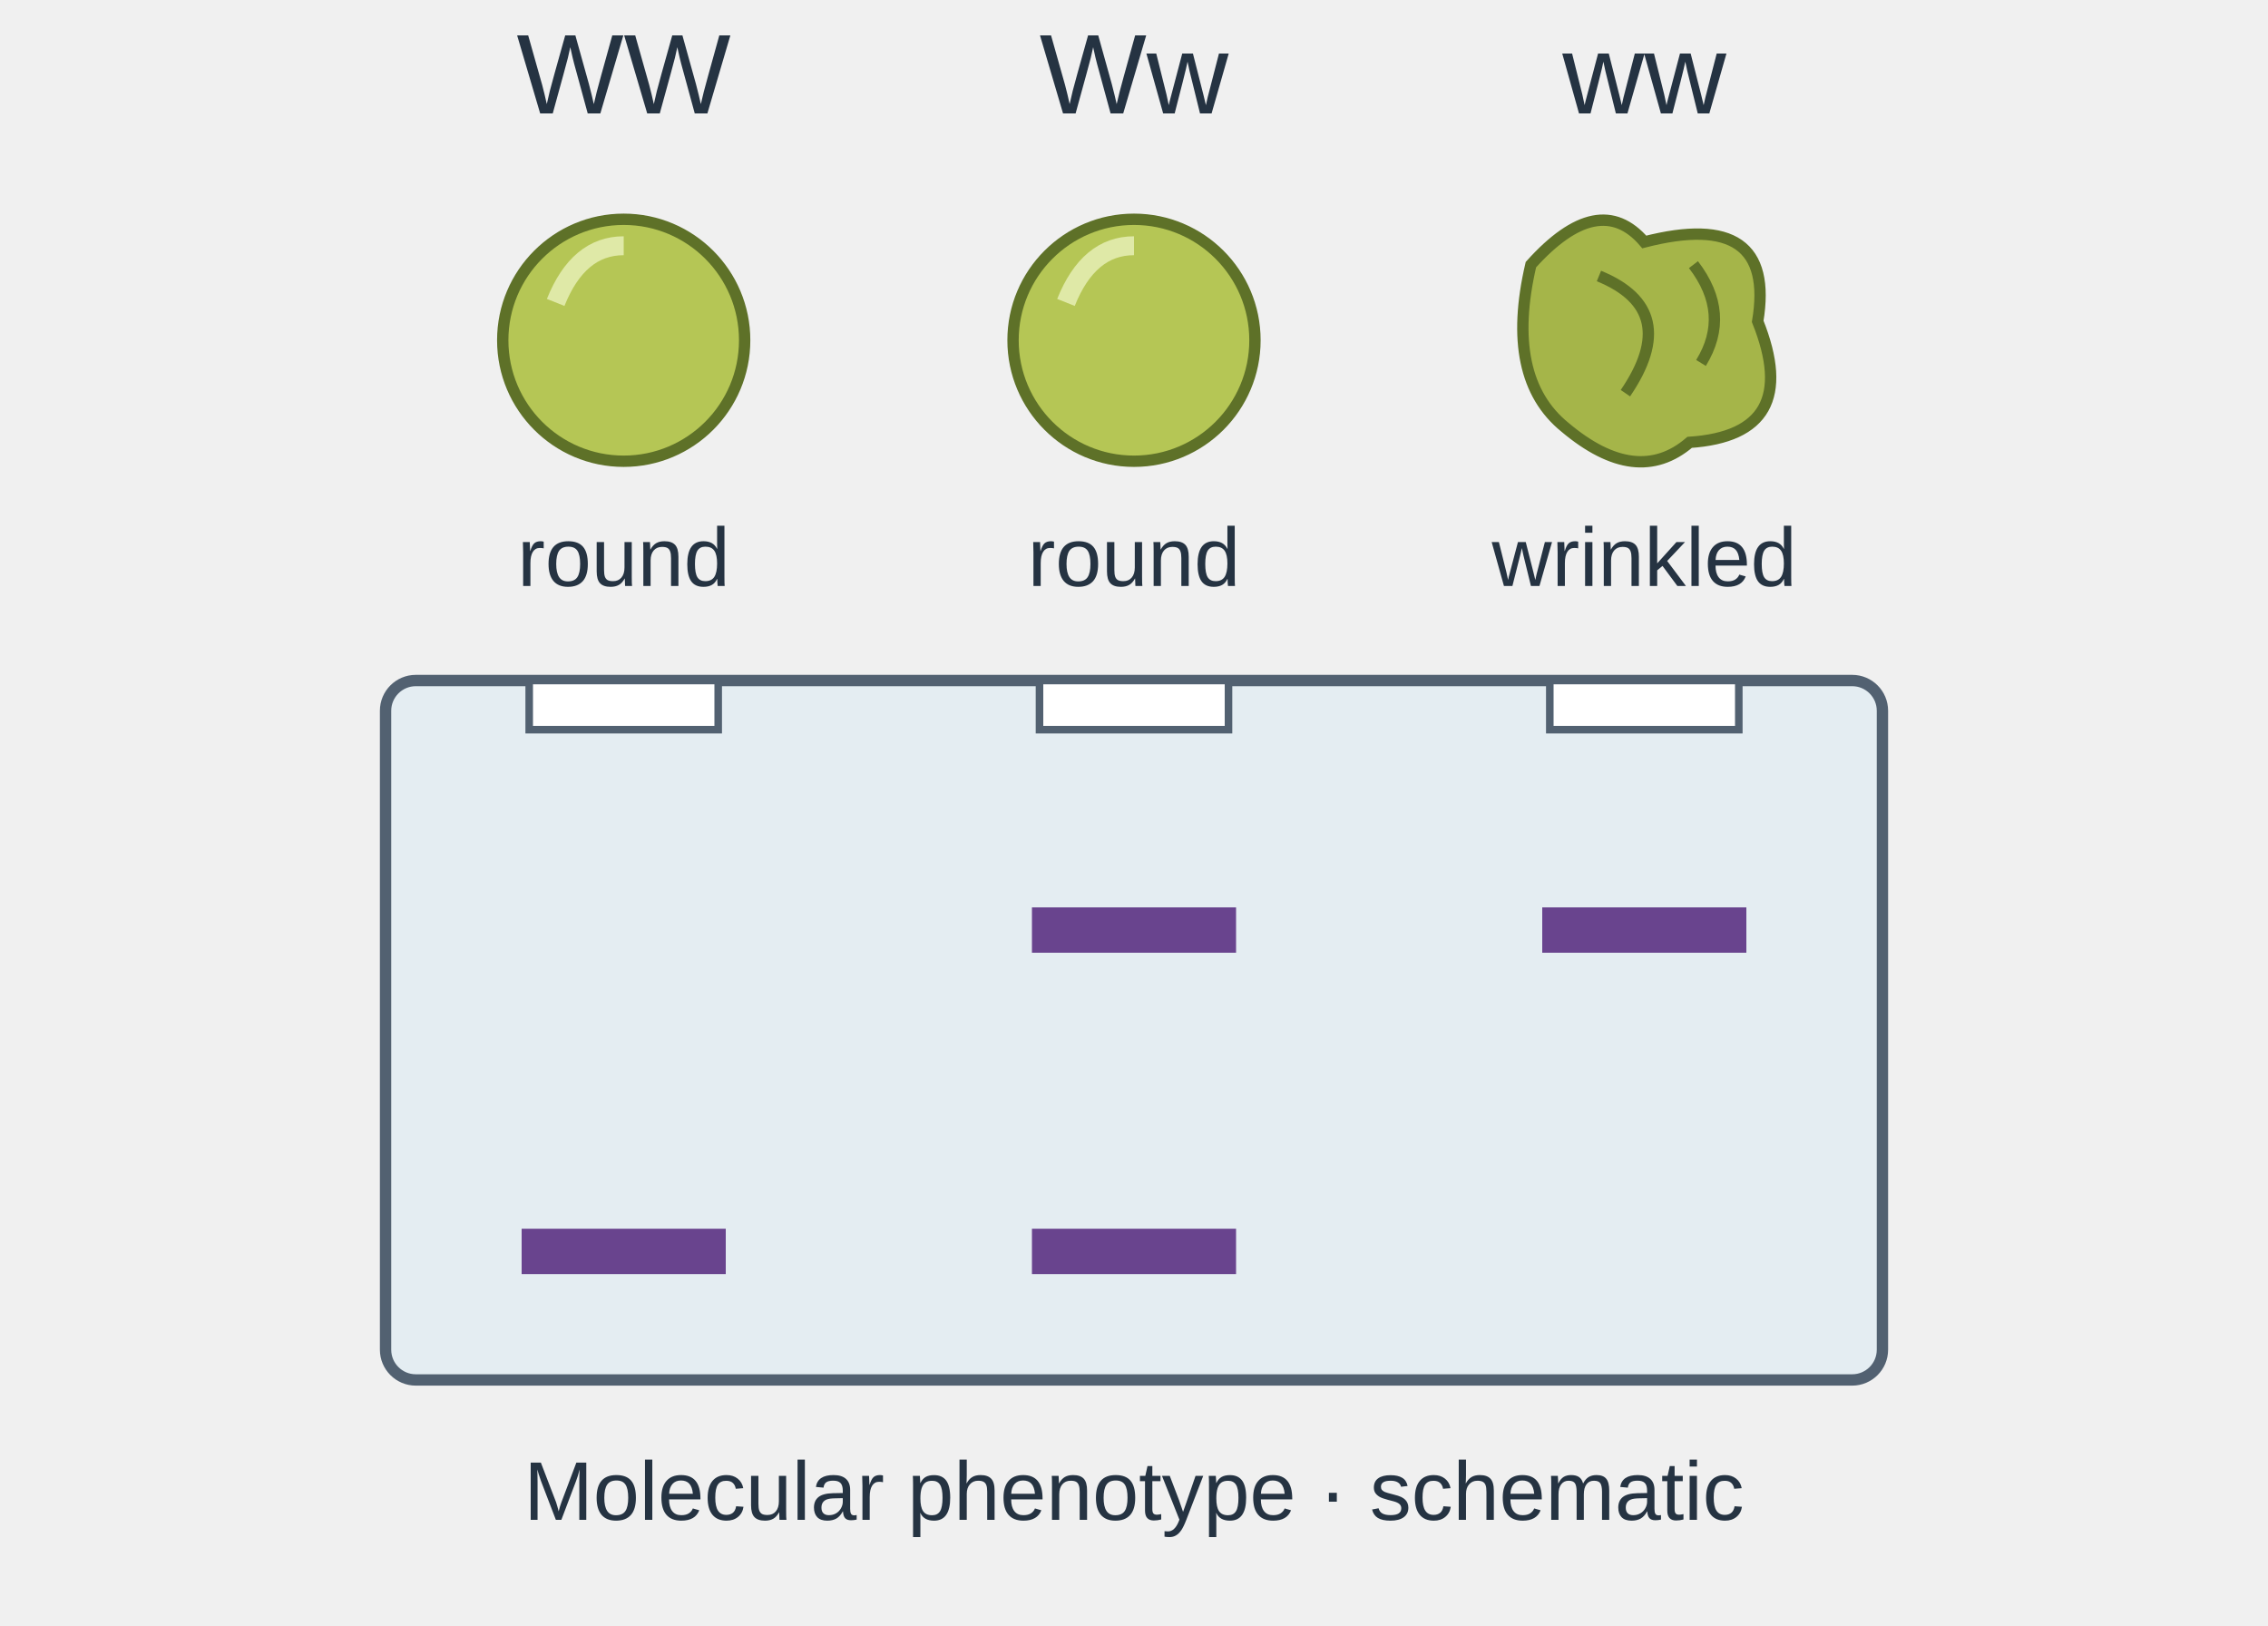
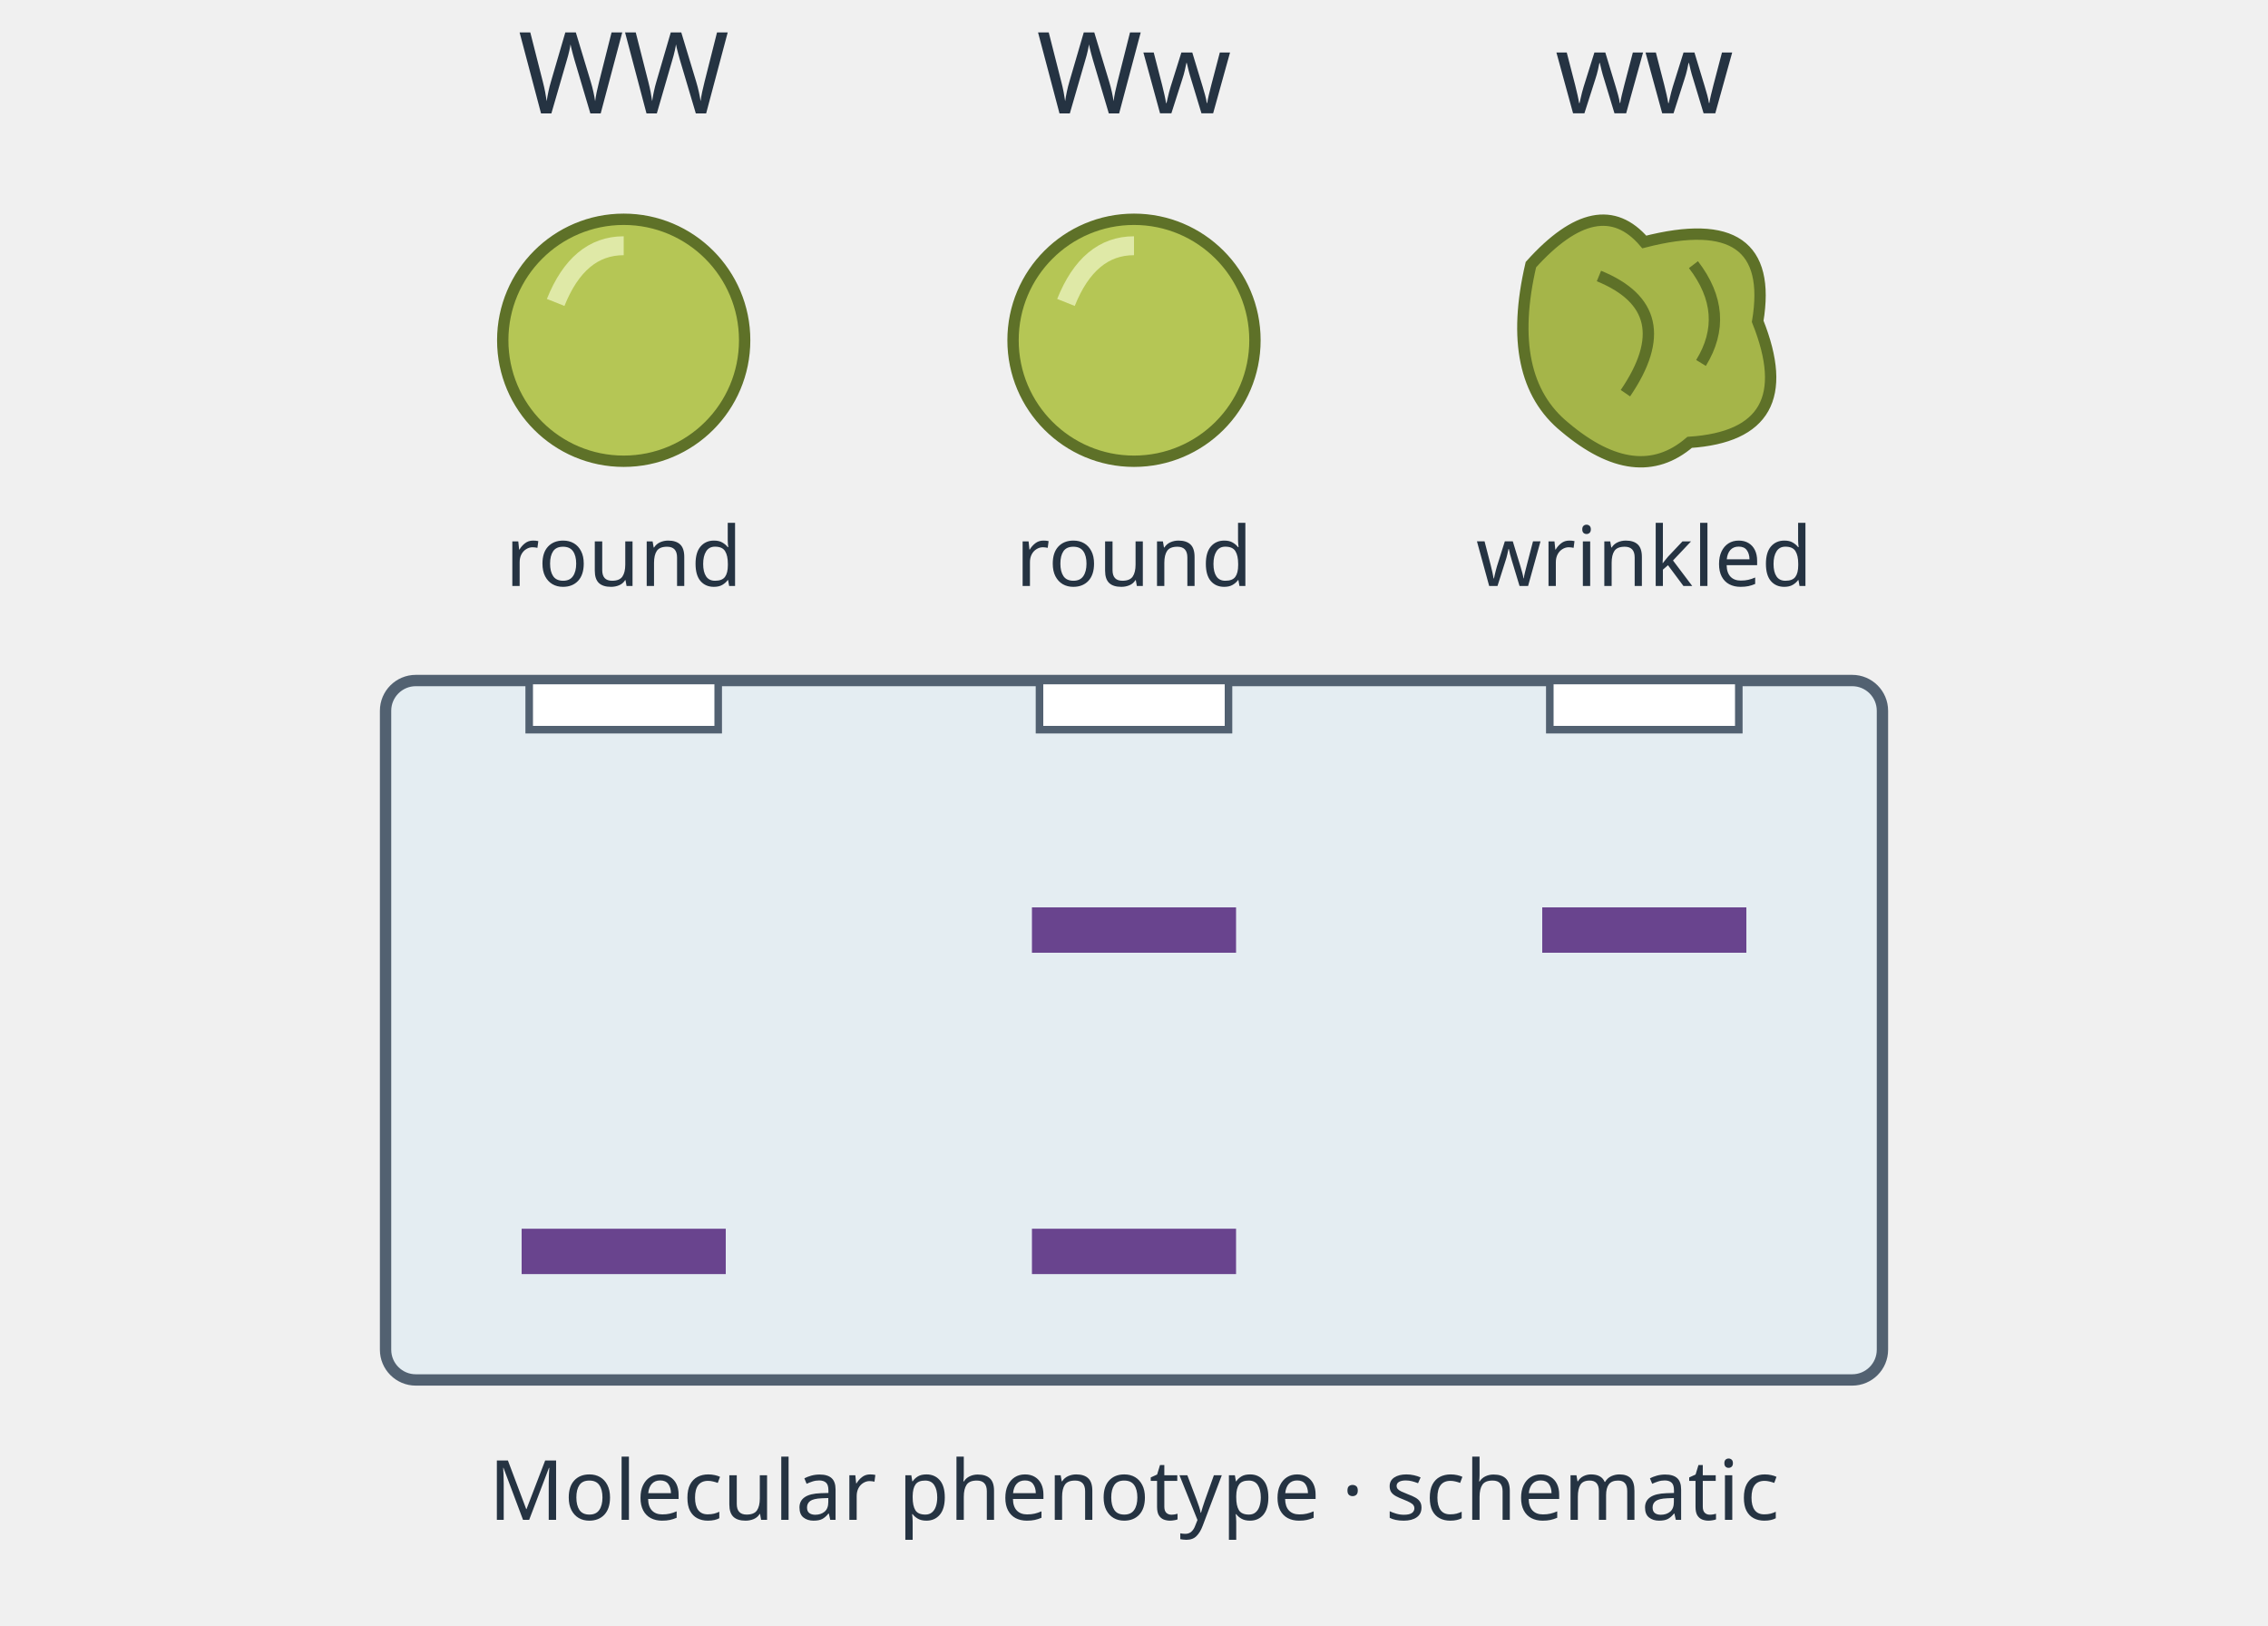
<svg xmlns="http://www.w3.org/2000/svg" width="600" height="430" viewBox="0 0 600 430" role="img" aria-labelledby="title desc">
-   <g font-family="Liberation Sans, sans-serif">
+   <g font-family="Atkinson Hyperlegible Next, sans-serif">
    <g id="seed-genotypes" transform="translate(0 0) scale(1)">
      <text x="165" y="30" font-size="30" text-anchor="middle" fill="#253342">WW</text>
      <circle cx="165" cy="90" r="32" fill="#B5C655" stroke="#5E7128" stroke-width="3" />
      <path d="M147 80 Q153 65 165 65" fill="none" stroke="#DFE9A7" stroke-width="5" />
      <text x="165" y="155" font-size="22" text-anchor="middle" fill="#253342">round</text>
      <text x="300" y="30" font-size="30" text-anchor="middle" fill="#253342">Ww</text>
      <circle cx="300" cy="90" r="32" fill="#B5C655" stroke="#5E7128" stroke-width="3" />
      <path d="M282 80 Q288 65 300 65" fill="none" stroke="#DFE9A7" stroke-width="5" />
      <text x="300" y="155" font-size="22" text-anchor="middle" fill="#253342">round</text>
      <text x="435" y="30" font-size="30" text-anchor="middle" fill="#253342">ww</text>
      <path d="M405 70 Q423 50 435 64 Q470 55 465 85 Q477 115 447 117 Q433 129 414 113 Q398 100 405 70Z" fill="#A5B549" stroke="#5E7128" stroke-width="3" />
      <path d="M423 73 Q445 82 430 104 M448 70 Q458 83 450 96" fill="none" stroke="#5E7128" stroke-width="3" />
      <text x="435" y="155" font-size="22" text-anchor="middle" fill="#253342">wrinkled</text>
      <g id="schematic-gel">
        <rect x="102" y="180" width="396" height="185" rx="8" fill="#E4EDF2" stroke="#526171" stroke-width="3" />
        <rect x="140" y="180" width="50" height="13" fill="white" stroke="#526171" stroke-width="2" />
        <rect x="275" y="180" width="50" height="13" fill="white" stroke="#526171" stroke-width="2" />
        <rect x="410" y="180" width="50" height="13" fill="white" stroke="#526171" stroke-width="2" />
        <rect id="band-WW-325" x="138" y="325" width="54" height="12" fill="#69448E" />
        <rect id="band-Ww-240" x="273" y="240" width="54" height="12" fill="#69448E" />
        <rect id="band-Ww-325" x="273" y="325" width="54" height="12" fill="#69448E" />
        <rect id="band-ww-240" x="408" y="240" width="54" height="12" fill="#69448E" />
      </g>
      <text x="300" y="402" font-size="22" text-anchor="middle" fill="#253342">Molecular phenotype · schematic</text>
    </g>
  </g>
</svg>
